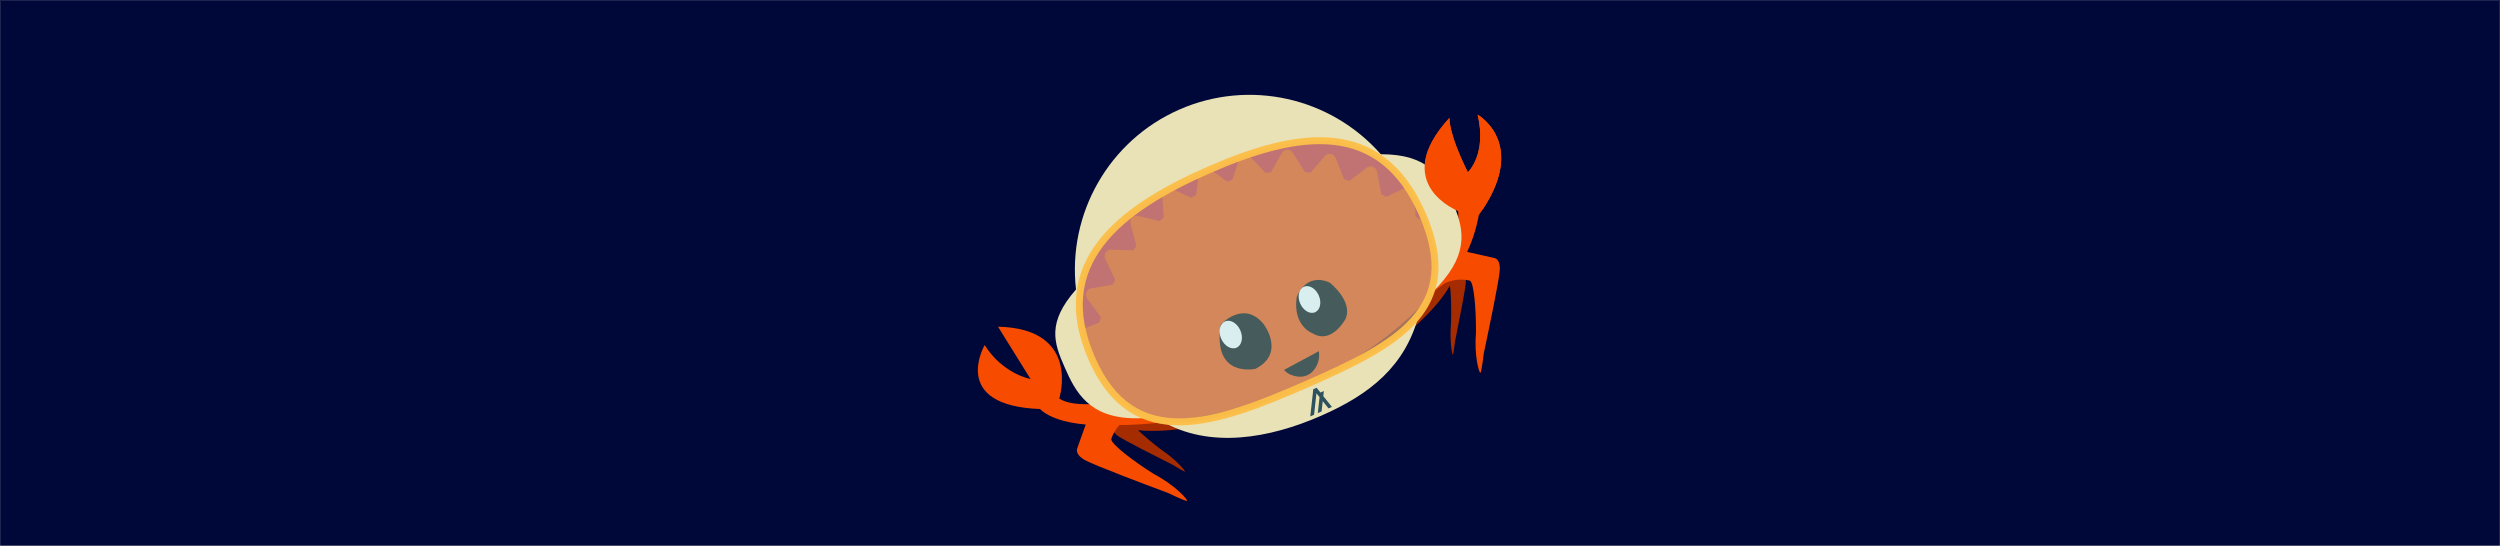
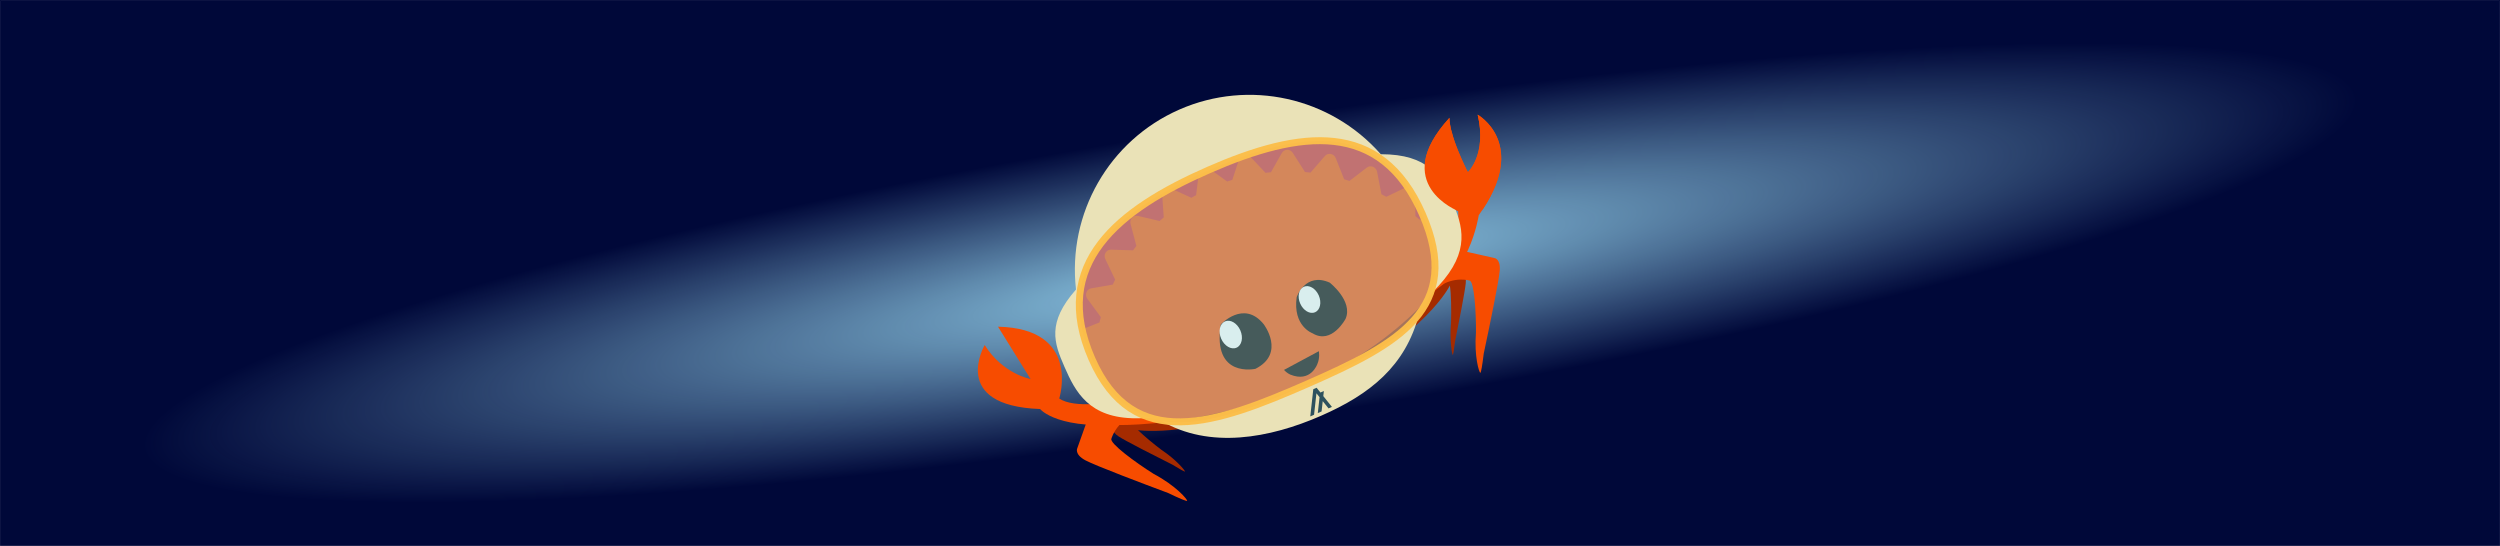
- <svg xmlns="http://www.w3.org/2000/svg" xmlns:ns1="http://www.openswatchbook.org/uri/2009/osb" width="5118.808" height="1117.089" viewBox="0 0 5118.808 1117.089" version="1.1" xml:space="preserve" style="clip-rule:evenodd;fill-rule:evenodd;stroke-linejoin:round;stroke-miterlimit:1.414" id="svg39">
+ <svg xmlns="http://www.w3.org/2000/svg" xmlns:ns1="http://www.openswatchbook.org/uri/2009/osb" xmlns:xlink="http://www.w3.org/1999/xlink" width="5118.808" height="1117.089" viewBox="0 0 5118.808 1117.089" version="1.1" xml:space="preserve" style="clip-rule:evenodd;fill-rule:evenodd;stroke-linejoin:round;stroke-miterlimit:1.414" id="svg39">
  <defs id="defs43">
+     <linearGradient id="linearGradient908">
+       <stop style="stop-color:#8ecae6;stop-opacity:1;" offset="0" id="stop904" />
+       <stop style="stop-color:#8ecae6;stop-opacity:0;" offset="1" id="stop906" />
+     </linearGradient>
    <linearGradient id="linearGradient3144" ns1:paint="gradient">
      <stop style="stop-color:#45526c;stop-opacity:1;" offset="0" id="stop3152" />
      <stop style="stop-color:#45526c;stop-opacity:0;" offset="1" id="stop3154" />
    </linearGradient>
    <linearGradient id="linearGradient3144-6" ns1:paint="gradient">
      <stop style="stop-color:#45526c;stop-opacity:1;" offset="0" id="stop3140" />
      <stop style="stop-color:#45526c;stop-opacity:0;" offset="1" id="stop3142" />
    </linearGradient>
+     <radialGradient xlink:href="#linearGradient908" id="radialGradient916" cx="1473.235" cy="364.361" fx="1473.235" fy="364.361" r="2559.404" gradientTransform="matrix(0.8858013,-0.1405427,0.01878556,0.1184001,161.3969,528.273)" gradientUnits="userSpaceOnUse" />
  </defs>
  <g id="layer3" transform="translate(1086.169,194.1838)">
    <rect style="fill:#000839;stroke:#000839;stroke-width:1.21;stroke-opacity:0.969" id="rect863" width="5117.598" height="1115.879" x="-1085.563" y="-193.579" />
+     <rect style="clip-rule:evenodd;fill:url(#radialGradient916);fill-rule:evenodd;stroke:#000839;stroke-width:1.21;stroke-linejoin:round;stroke-miterlimit:1.414;stroke-opacity:0.969;fill-opacity:1" id="rect863-3" width="5117.598" height="1115.879" x="-1085.564" y="-193.579" />
  </g>
  <g id="layer1" transform="translate(1034.287,198.0185)">
    <path id="path47-3-6-3-5-3-0-1" style="clip-rule:evenodd;fill:#d62828;fill-opacity:1;fill-rule:evenodd;stroke:none;stroke-width:14.242;stroke-linejoin:round;stroke-miterlimit:1.414;stroke-dasharray:none;stroke-opacity:0.969" d="m 1877.081,240.946 c 84.907,193.821 -48.968,266.424 -235.819,348.278 -186.851,81.854 -355.921,141.961 -440.828,-51.859 -84.907,-193.821 52.489,-304.592 239.34,-386.446 186.851,-81.854 352.401,-103.793 437.307,90.027 z" />
  </g>
  <g id="layer4" transform="translate(1034.287,198.0185)">
    <g id="Layer-1" style="clip-rule:evenodd;fill-rule:evenodd;stroke-linejoin:round;stroke-miterlimit:1.414" transform="rotate(-23.65673,1149.203,-1842.867)">
      <g transform="translate(1009.4,506.362)" id="g4">
        <path d="m 0,-7.203 -12.072,-25.006 c 0.063,-0.947 0.111,-1.898 0.111,-2.853 0,-28.346 -29.478,-54.471 -79.069,-75.389 v 17.393 c -4.836,-1.919 -9.871,-3.787 -15.117,-5.593 v -8.108 c -70.874,-25.56 -176.383,-41.778 -294.241,-41.778 -102.973,0 -196.529,12.38 -265.791,32.554 v 28.246 h -0.002 v -34.188 c -70.96,22.55 -114.954,53.877 -114.954,88.515 0,5.46 1.101,10.838 3.217,16.113 l -7.228,12.867 c 0,0 -5.792,7.512 4.406,23.362 8.994,13.977 54.048,68.685 77.827,97.335 10.214,14.687 17.141,23.734 17.746,22.859 0.955,-1.386 -6.351,-28.961 -26.635,-60.423 -9.466,-16.895 -20.768,-39.283 -27.554,-55.819 18.942,11.99 130.23,68.029 357.232,67.801 231.994,-0.232 335.115,-72.851 346.433,-82.737 -3.955,15.889 -17.468,48.033 -28.245,70.638 -17.706,32.331 -24.12,60.478 -23.296,61.87 0.524,0.878 6.565,-8.441 15.476,-23.543 C -51.025,87.37 -11.739,30.974 -3.889,16.608 5.007,0.323 0,-7.203 0,-7.203" style="fill:#a52b00;fill-rule:nonzero" id="path2" />
      </g>
      <g transform="translate(1079.49,294.885)" id="g8">
        <path d="m 0,204.135 -79.343,-58.446 c -0.745,-2.6 -1.49,-5.201 -2.26,-7.781 l 26.062,-37.754 c 2.66,-3.84 3.196,-8.832 1.469,-13.211 -1.731,-4.358 -5.515,-7.482 -9.99,-8.247 l -44.066,-7.479 c -1.709,-3.485 -3.498,-6.916 -5.294,-10.319 L -94.907,18.51 c 1.903,-4.317 1.505,-9.335 -1.022,-13.254 -2.517,-3.937 -6.786,-6.237 -11.338,-6.058 l -44.724,1.625 c -2.315,-3.016 -4.667,-6.003 -7.067,-8.937 l 10.278,-45.432 c 1.042,-4.612 -0.274,-9.443 -3.487,-12.794 -3.195,-3.339 -7.838,-4.722 -12.253,-3.639 l -43.562,10.709 c -2.82,-2.493 -5.688,-4.953 -8.588,-7.365 l 1.567,-46.641 c 0.168,-4.721 -2.033,-9.208 -5.812,-11.829 -3.777,-2.636 -8.57,-3.032 -12.701,-1.074 l -40.638,19.321 c -3.273,-1.878 -6.565,-3.737 -9.892,-5.537 l -7.181,-45.961 c -0.729,-4.656 -3.724,-8.612 -7.919,-10.418 -4.185,-1.817 -8.976,-1.228 -12.648,1.536 l -36.232,27.185 c -3.569,-1.185 -7.153,-2.32 -10.779,-3.407 l -15.617,-43.585 c -1.588,-4.443 -5.25,-7.706 -9.716,-8.624 -4.45,-0.909 -9.028,0.632 -12.114,4.08 l -30.499,34.119 c -3.685,-0.423 -7.377,-0.81 -11.076,-1.131 l -23.549,-39.676 c -2.384,-4.018 -6.597,-6.464 -11.139,-6.464 -4.529,0 -8.75,2.446 -11.118,6.464 l -23.555,39.676 c -3.701,0.321 -7.408,0.708 -11.088,1.131 l -30.499,-34.119 c -3.09,-3.448 -7.684,-4.989 -12.122,-4.08 -4.46,0.93 -8.128,4.181 -9.707,8.624 l -15.629,43.585 c -3.621,1.087 -7.205,2.23 -10.78,3.407 l -36.22,-27.185 c -3.683,-2.774 -8.478,-3.361 -12.668,-1.536 -4.181,1.806 -7.188,5.762 -7.913,10.418 l -7.186,45.961 c -3.322,1.8 -6.614,3.649 -9.895,5.537 l -40.634,-19.321 c -4.127,-1.966 -8.945,-1.562 -12.704,1.074 -3.773,2.621 -5.98,7.108 -5.81,11.829 l 1.562,46.641 c -2.894,2.412 -5.756,4.872 -8.591,7.365 l -43.554,-10.709 c -4.423,-1.074 -9.062,0.3 -12.265,3.639 -3.221,3.351 -4.526,8.182 -3.491,12.794 l 10.257,45.432 c -2.378,2.945 -4.733,5.921 -7.042,8.937 l -44.724,-1.625 c -4.513,-0.135 -8.821,2.121 -11.343,6.058 -2.527,3.919 -2.91,8.937 -1.029,13.254 l 18.528,42.388 c -1.799,3.403 -3.586,6.834 -5.309,10.319 l -44.063,7.479 c -4.479,0.754 -8.252,3.876 -9.994,8.247 -1.728,4.379 -1.167,9.371 1.474,13.211 l 26.066,37.754 c -0.201,0.667 -0.387,1.339 -0.587,2.008 l -73.696,78.285 c 0,0 -11.296,8.851 5.147,29.654 14.5,18.351 88.951,91.096 128.271,129.205 16.606,19.348 27.984,31.329 29.172,30.293 1.876,-1.645 -7.972,-36.847 -40.682,-78.149 -25.216,-37.056 -57.941,-94.049 -50.267,-100.618 0,0 8.729,-11.081 26.242,-19.057 0.641,0.512 -0.662,-0.507 0,0 0,0 369.595,170.491 712.429,2.884 39.164,-7.025 62.873,13.955 62.873,13.955 8.176,4.74 -12.996,63.344 -30.407,102.137 -23.679,44.05 -27.151,78.422 -25.144,79.614 1.268,0.757 9.883,-12.353 22.172,-33.217 C -67.814,332.649 -10.492,252.1 0,232.534 11.895,210.352 0,204.135 0,204.135" style="fill:#f74c00;fill-rule:nonzero" id="path6" />
      </g>
      <g transform="translate(917.896,244.679)" id="g12">
        <path d="m 0,232.466 c 0,0 53.179,-2.466 123.032,-73.462 l 9.898,-21.979 c 0,0 -108.417,-107.848 60.118,-182.291 0,0 -14.755,24.112 -10.426,117.272 0,0 50.815,-17.649 65.714,-99.94 0,0 74.12,97.724 -80.502,189.377 0,0 -72.54,116.289 -174.805,105.15 z" style="fill:#f74c00;fill-rule:nonzero" id="path10" />
      </g>
      <g transform="translate(676.997,488.361)" id="g16">
        <path d="m 0,-78.192 c 0,0 36.935,-40.443 73.871,0 0,0 29.022,53.927 0,80.887 0,0 -47.487,37.748 -73.871,0 0,0 -31.658,-29.659 0,-80.887" style="fill-rule:nonzero" id="path14" />
      </g>
      <g transform="translate(719.761,425.169)" id="g20-8">
        <path d="m 0,0.004 c 0,15.746 -9.282,28.514 -20.732,28.514 -11.448,0 -20.73,-12.768 -20.73,-28.514 0,-15.75 9.282,-28.518 20.73,-28.518 C -9.282,-28.514 0,-15.746 0,0.004" style="fill:#ffffff;fill-rule:nonzero" id="path18-9" />
      </g>
      <g transform="translate(512.148,482.736)" id="g24">
        <path d="m 0,-83.609 c 0,0 63.355,-28.052 80.648,34.562 0,0 18.114,72.98 -52.03,77.099 0,0 -89.444,-17.228 -28.618,-111.661" style="fill-rule:nonzero" id="path22" />
      </g>
      <g transform="translate(543.968,426.204)" id="g28">
        <path d="m 0,0.002 c 0,16.239 -9.572,29.409 -21.381,29.409 -11.804,0 -21.379,-13.17 -21.379,-29.409 0,-16.244 9.575,-29.411 21.379,-29.411 C -9.572,-29.409 0,-16.242 0,0.002" style="fill:#ffffff;fill-rule:nonzero" id="path26" />
      </g>
      <g transform="translate(593.317,576.574)" id="g32">
        <path d="m 0,-40.271 80.796,-6.484 c 0,0 -2.738,13.006 -13.279,22.769 0,0 -27.79,30.47 -59.673,-2.533 0,0 -5.217,-5.629 -7.844,-13.752" style="fill-rule:nonzero" id="path30" />
      </g>
      <g transform="translate(269.796,270.778)" id="g36">
        <path d="m 0,190.741 c -0.667,0 -1.321,0.049 -1.973,0.101 -26.234,-5.971 -99.973,-25.185 -119.464,-56.363 0,0 99.227,-112.872 -55.86,-185.019 l 18.057,124.878 c 0,0 -47.809,-31.949 -58.126,-101.346 0,0 -116.423,84.494 51.384,165.474 0,0 15.22,57.187 161.349,102.815 l 0.107,-0.435 c 1.471,0.272 2.977,0.435 4.526,0.435 13.808,0 25.003,-11.312 25.003,-25.271 0,-13.956 -11.195,-25.269 -25.003,-25.269" style="fill:#f74c00;fill-rule:nonzero" id="path34" />
      </g>
    </g>
  </g>
  <g id="layer2" transform="translate(1034.287,198.0185)">
    <path id="path47-9-6" style="clip-rule:evenodd;fill:#eae2b7;fill-opacity:1;fill-rule:evenodd;stroke:none;stroke-width:0;stroke-linejoin:round;stroke-miterlimit:1.414;stroke-dasharray:none;stroke-opacity:1" d="M 1379.72,26.631 C 1236.546,89.86 1151.14,238.97 1168.865,394.766 c -59.994,68.051 -45.104,109.31 -23.574,158.456 22.162,50.59 49.535,105.399 147.225,105.242 9.847,-0.016 19.932,-0.335 30.206,-0.923 -49.371,-14.751 -90.916,-51.619 -121.523,-121.488 -16.657,-38.025 -24.752,-72.849 -25.6,-104.888 -2.803,-130.656 115.187,-214.854 264.965,-280.467 149.259,-65.386 284.922,-92.535 376.748,-2.021 -0.807,-1.148 -1.621,-2.291 -2.441,-3.429 24.128,23.052 45.301,54.039 62.976,94.386 30.145,68.814 32.705,122.345 15.115,166.439 6.274,-6.158 12.308,-12.345 18.055,-18.555 66.347,-71.703 49.852,-123.322 27.69,-173.912 -22.154,-50.572 -48.158,-95.975 -145.76,-95.851 C 1689.888,0.766 1523.244,-36.242 1380.695,26.204 c -0.325,0.142 -0.65,0.284 -0.974,0.427 z m -36.783,636.749 c 99.119,58.586 222.311,36.071 327.636,-10.069 100.32,-43.949 172.886,-101.612 200.5,-207.737 -44.246,58.483 -129.046,99.634 -229.02,143.429 -110.501,48.407 -214.781,89.202 -299.115,74.377 z" />
    <path id="path47-3-6-3-5-3-0" style="clip-rule:evenodd;fill:#a6d6d6;fill-opacity:0.424;fill-rule:evenodd;stroke:#fcbf49;stroke-width:14.242;stroke-linejoin:round;stroke-miterlimit:1.414;stroke-dasharray:none;stroke-opacity:0.969" d="m 1877.892,240.024 c 84.907,193.821 -48.968,266.424 -235.82,348.278 -186.851,81.854 -355.922,141.961 -440.828,-51.859 -84.907,-193.821 52.489,-304.592 239.34,-386.446 186.851,-81.854 352.401,-103.793 437.307,90.027 z" />
    <path id="path10-5" style="clip-rule:evenodd;fill:#f74c00;fill-rule:nonzero;stroke-linejoin:round;stroke-miterlimit:1.414" d="m 1933.638,43.143 c -124.502,135.813 18.078,191.096 18.078,191.096 l 3.675,16.04 46.454,-19.833 C 2092.351,93.286 1991.234,36.835 1991.234,36.835 2010.606,118.189 1971.142,154.744 1971.142,154.744 1929.796,71.15 1933.638,43.143 1933.638,43.143 Z" />
    <g id="lINT7W" transform="matrix(0.1861273,-0.08153658,0.08153658,0.1861273,1573.969,588.6516)" style="fill:#003049;fill-opacity:0.808;stroke:none;stroke-opacity:0.969">
-       <polygon points="288.64,444.33 369.29,304.57 356.31,256.05 247.56,444.36 205.82,444.36 343.64,205.64 380.18,205.64 396.18,264.95 433.88,264.95 408.14,309.71 444.18,444.32 406.81,444.32 382.54,354.04 330.36,444.33 " id="polygon4" style="fill:#003049;fill-opacity:0.808;stroke:none;stroke-opacity:0.969" />
+       <polygon points="369.29,304.57 356.31,256.05 247.56,444.36 205.82,444.36 343.64,205.64 380.18,205.64 396.18,264.95 433.88,264.95 408.14,309.71 444.18,444.32 406.81,444.32 382.54,354.04 330.36,444.33 288.64,444.33 " id="polygon4" style="fill:#003049;fill-opacity:0.808;stroke:none;stroke-opacity:0.969" />
    </g>
  </g>
</svg>
